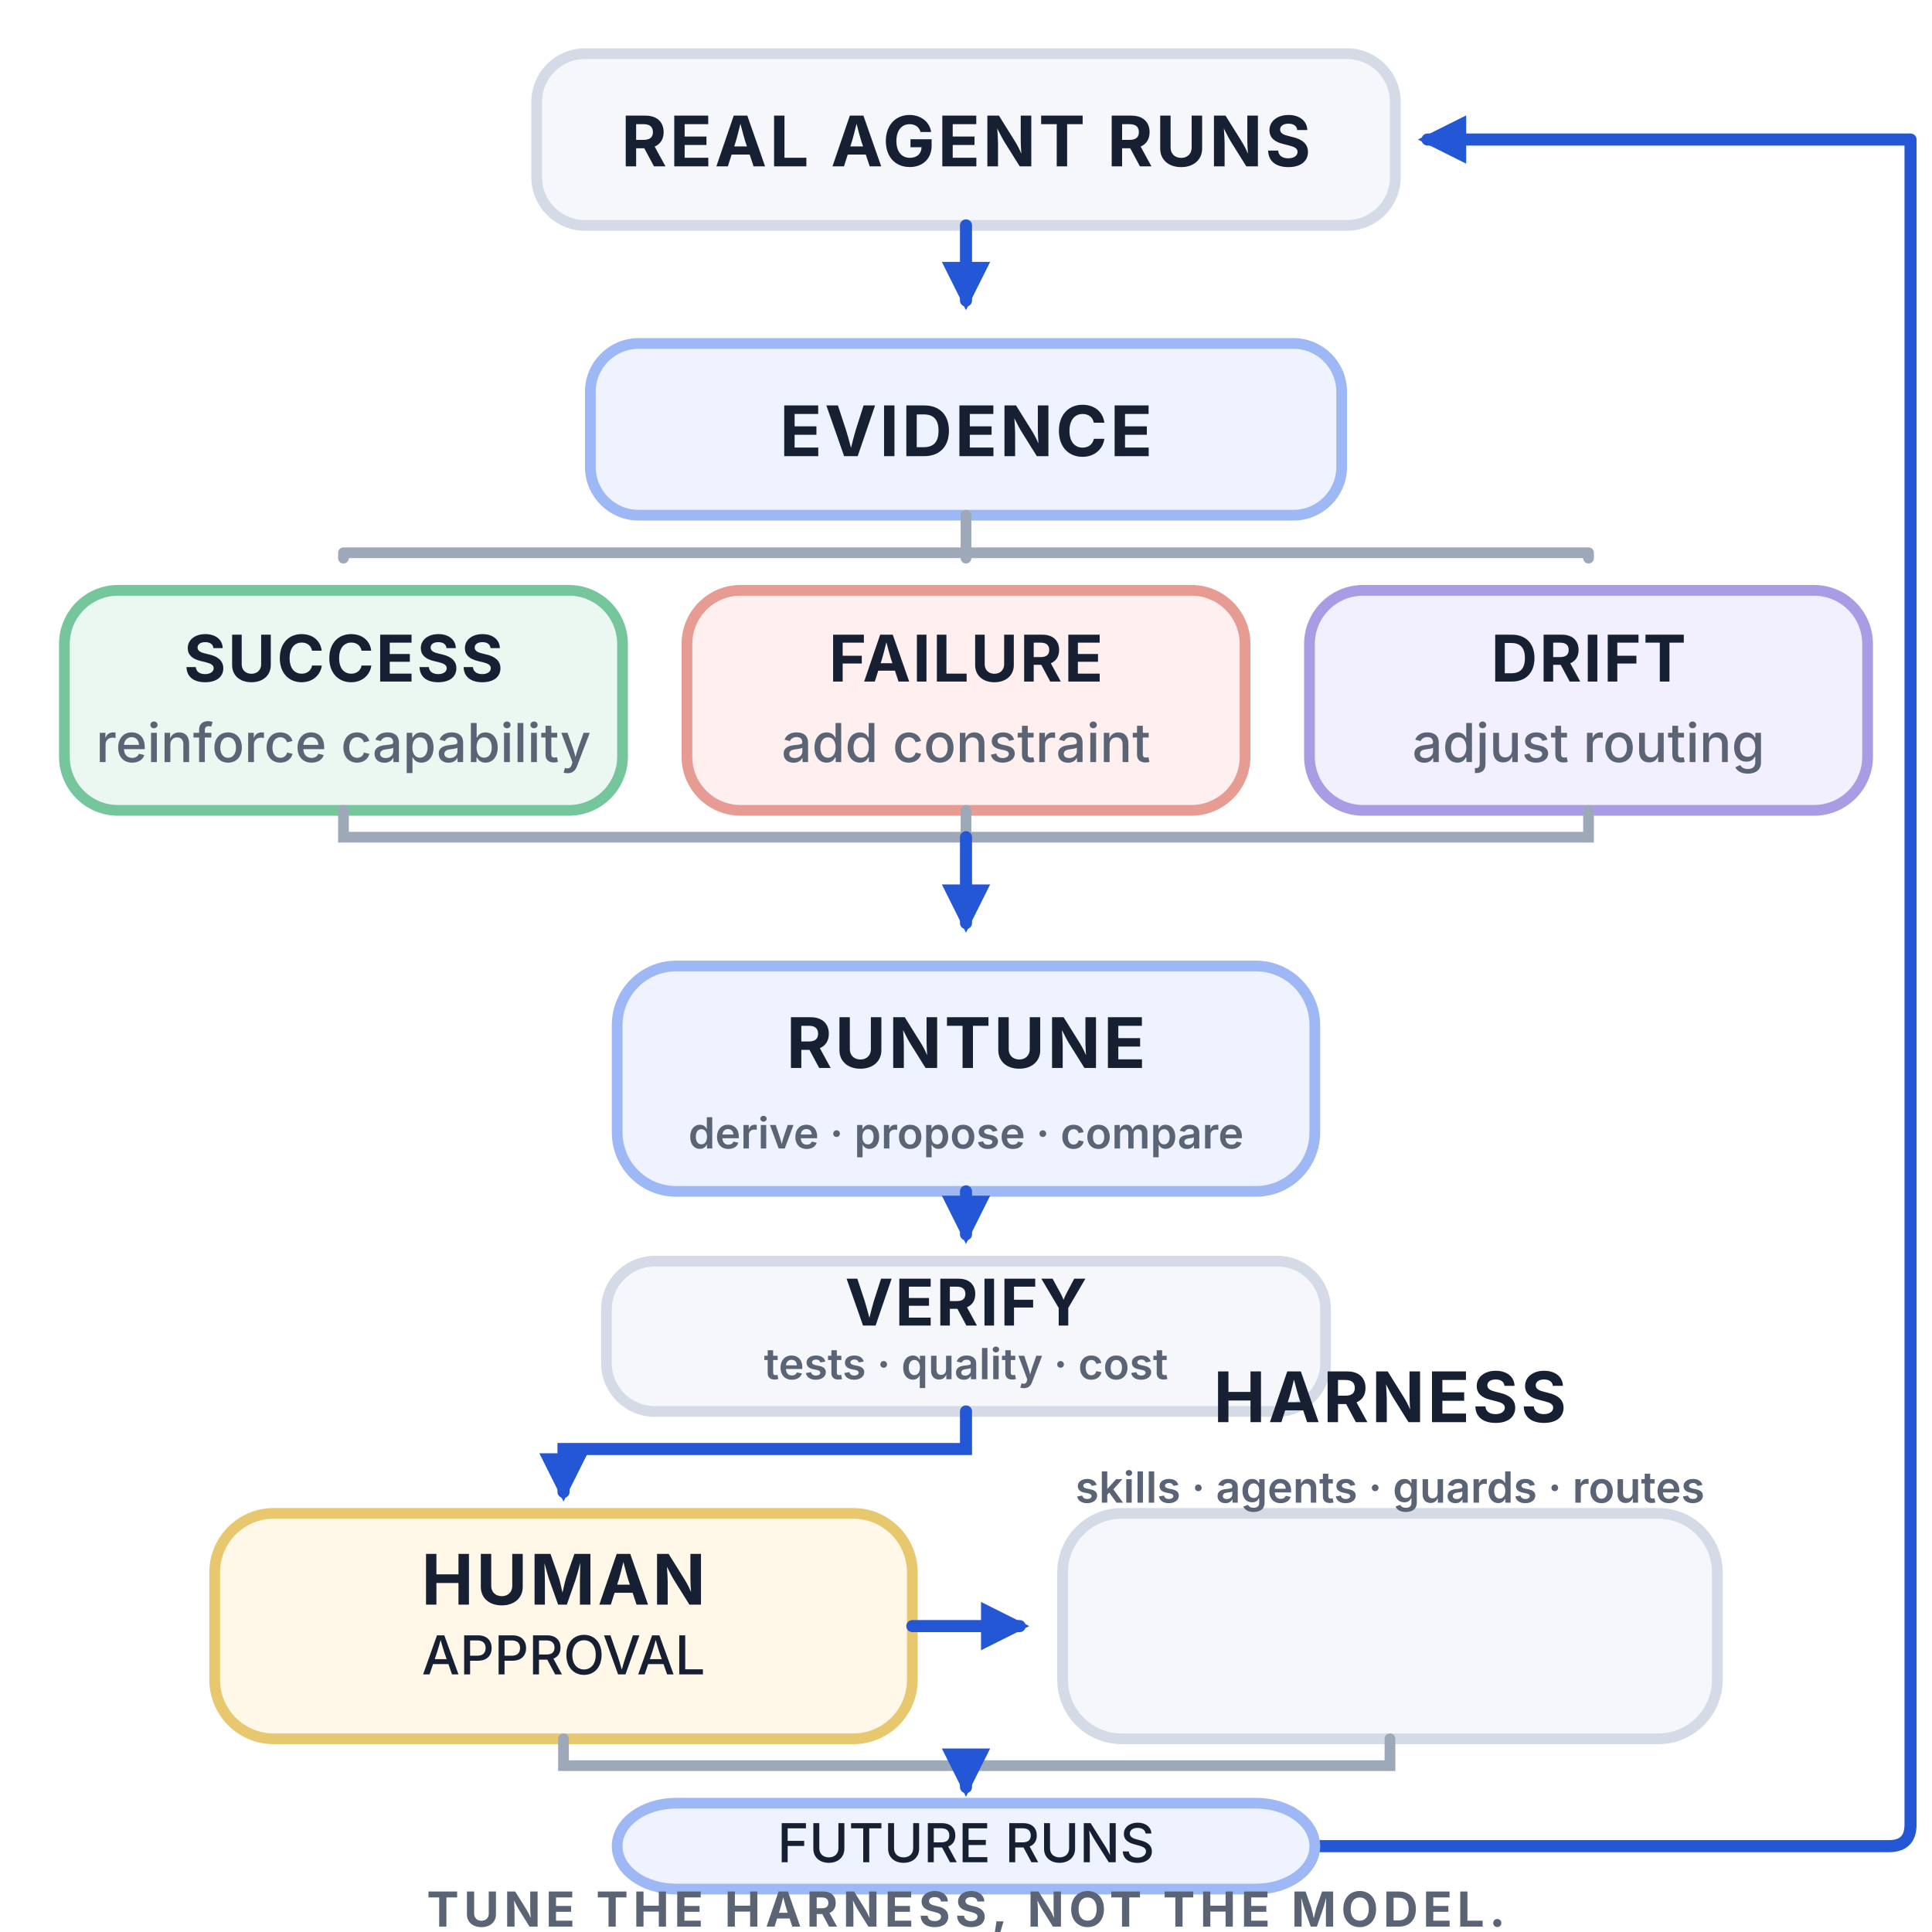
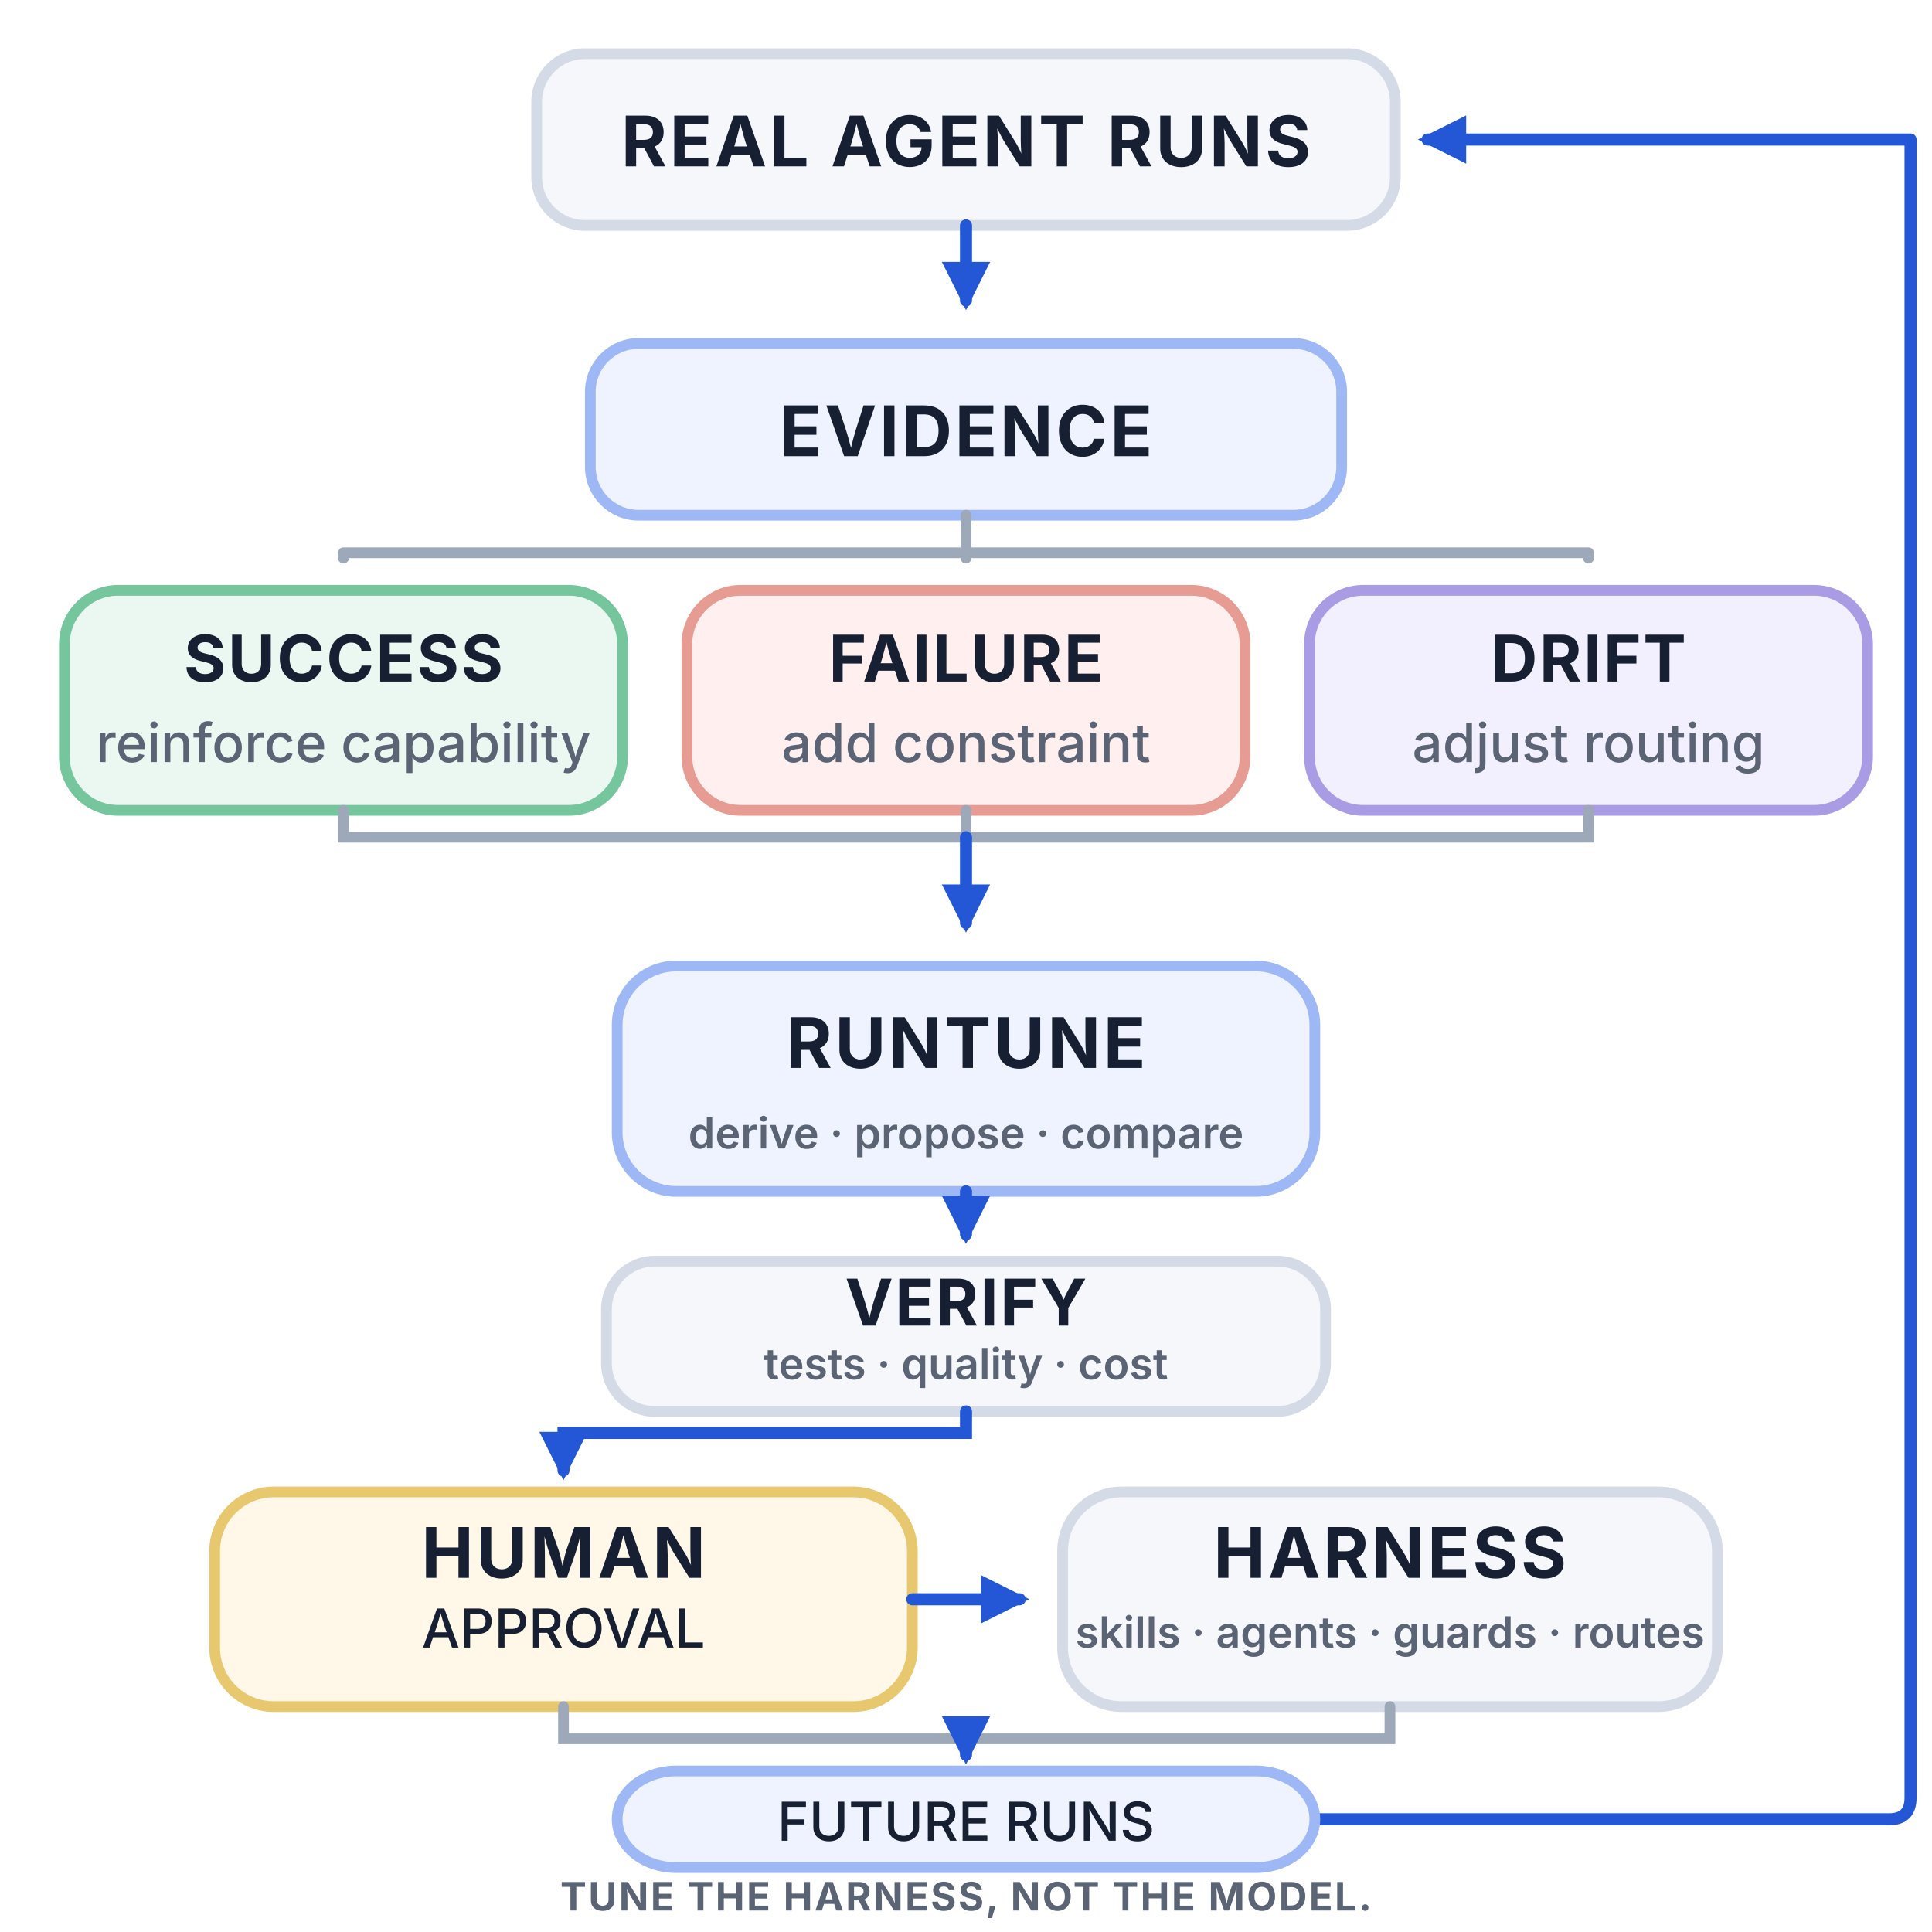
<svg xmlns="http://www.w3.org/2000/svg" width="360" height="360" viewBox="0 0 360 360" role="img" aria-labelledby="title desc">
  <style>
    :root { color-scheme: light dark; }
    .ink { fill: #172033; }
    .muted { fill: #5b6475; }
    .line { stroke: #9da9b9; }
    .accent { fill: #2457d6; }
    .accent-line { stroke: #2457d6; }
    .panel { fill: #f5f7fb; stroke: #d4dbe6; }
    .panel-strong { fill: #eef3ff; stroke: #9eb8f6; }
    .panel-warm { fill: #fff8e8; stroke: #e8c86e; }
    .branch-success { fill: #eaf8f1; stroke: #75c59d; }
    .branch-failure { fill: #fff0ef; stroke: #e69b93; }
    .branch-drift { fill: #f2efff; stroke: #aa9be5; }
    @media (prefers-color-scheme: dark) {
      .ink { fill: #eef3fb; }
      .muted { fill: #aeb9ca; }
      .line { stroke: #526070; }
      .accent { fill: #8aadff; }
      .accent-line { stroke: #8aadff; }
      .panel { fill: #182231; stroke: #3f4d60; }
      .panel-strong { fill: #1b2d52; stroke: #6689df; }
      .panel-warm { fill: #332c1c; stroke: #987f38; }
      .branch-success { fill: #173529; stroke: #4e9f78; }
      .branch-failure { fill: #3a2425; stroke: #aa665f; }
      .branch-drift { fill: #2c2843; stroke: #8073bd; }
    }
    text { font-family: -apple-system, BlinkMacSystemFont, "Segoe UI", sans-serif; }
-     .eyebrow { font-size: 9px; font-weight: 700; letter-spacing: .9px; }
+     .eyebrow { font-size: 7.3px; font-weight: 700; letter-spacing: .35px; }
    .label { font-size: 13px; font-weight: 750; letter-spacing: .5px; }
    .branch-label { font-size: 12px; font-weight: 750; letter-spacing: .35px; }
    .body { font-size: 10px; font-weight: 500; }
    .micro { font-size: 8px; font-weight: 600; }
  </style>
  <defs>
    <marker id="arrow" viewBox="0 0 10 10" refX="8" refY="5" markerWidth="4" markerHeight="4" orient="auto">
      <path d="M 0 0 L 10 5 L 0 10 z" class="accent" />
    </marker>
  </defs>
-   <path d="M245 344 H352 Q356 344 356 340 V26 Q356 26 352 26 H266" fill="none" class="accent-line" stroke-width="2.25" stroke-linecap="round" stroke-linejoin="round" marker-end="url(#arrow)" />
+   <path d="M245 339 H352 Q356 339 356 335 V26 Q356 26 352 26 H266" fill="none" class="accent-line" stroke-width="2.25" stroke-linecap="round" stroke-linejoin="round" marker-end="url(#arrow)" />
  <rect x="100" y="10" width="160" height="32" rx="9" class="panel" stroke-width="2" />
  <text x="180" y="31" text-anchor="middle" class="label ink">REAL AGENT RUNS</text>
  <path d="M180 42 V56" fill="none" class="accent-line" stroke-width="2.25" stroke-linecap="round" marker-end="url(#arrow)" />
  <rect x="110" y="64" width="140" height="32" rx="9" class="panel-strong" stroke-width="2" />
  <text x="180" y="85" text-anchor="middle" class="label ink">EVIDENCE</text>
  <path d="M180 96 V103 H64 M180 103 H296 M64 103 V104 M180 103 V104 M296 103 V104" fill="none" class="line" stroke-width="2" stroke-linecap="round" />
  <rect x="12" y="110" width="104" height="41" rx="10" class="branch-success" stroke-width="2" />
  <text x="64" y="127" text-anchor="middle" class="branch-label ink">SUCCESS</text>
  <text x="64" y="142" text-anchor="middle" class="body muted">reinforce capability</text>
  <rect x="128" y="110" width="104" height="41" rx="10" class="branch-failure" stroke-width="2" />
  <text x="180" y="127" text-anchor="middle" class="branch-label ink">FAILURE</text>
  <text x="180" y="142" text-anchor="middle" class="body muted">add constraint</text>
  <rect x="244" y="110" width="104" height="41" rx="10" class="branch-drift" stroke-width="2" />
  <text x="296" y="127" text-anchor="middle" class="branch-label ink">DRIFT</text>
  <text x="296" y="142" text-anchor="middle" class="body muted">adjust routing</text>
  <path d="M64 151 V156 H180 M180 151 V156 M296 151 V156 H180" fill="none" class="line" stroke-width="2" stroke-linecap="round" />
  <path d="M180 156 V172" fill="none" class="accent-line" stroke-width="2.25" stroke-linecap="round" marker-end="url(#arrow)" />
  <rect x="115" y="180" width="130" height="42" rx="11" class="panel-strong" stroke-width="2" />
  <text x="180" y="199" text-anchor="middle" class="label ink">RUNTUNE</text>
  <text x="180" y="214" text-anchor="middle" class="micro muted">derive · propose · compare</text>
  <path d="M180 222 V230" fill="none" class="accent-line" stroke-width="2.25" stroke-linecap="round" stroke-linejoin="round" marker-end="url(#arrow)" />
  <rect x="113" y="235" width="134" height="28" rx="9" class="panel" stroke-width="2" />
  <text x="180" y="247" text-anchor="middle" class="branch-label ink">VERIFY</text>
  <text x="180" y="257" text-anchor="middle" class="micro muted">tests · quality · cost</text>
-   <path d="M180 263 V270 H105 V278" fill="none" class="accent-line" stroke-width="2.25" stroke-linecap="round" marker-end="url(#arrow)" />
-   <rect x="40" y="282" width="130" height="42" rx="11" class="panel-warm" stroke-width="2" />
-   <text x="105" y="299" text-anchor="middle" class="label ink">HUMAN</text>
-   <text x="105" y="312" text-anchor="middle" class="body ink">APPROVAL</text>
-   <path d="M170 303 H190" fill="none" class="accent-line" stroke-width="2.25" stroke-linecap="round" marker-end="url(#arrow)" />
-   <rect x="198" y="282" width="122" height="42" rx="11" class="panel" stroke-width="2" />
-   <text x="259" y="265" text-anchor="middle" class="label ink">HARNESS</text>
-   <text x="259" y="280" text-anchor="middle" class="micro muted">skills · agents · guards · routes</text>
-   <path d="M105 324 V329 H180 M259 324 V329 H180" fill="none" class="line" stroke-width="2" stroke-linecap="round" />
-   <path d="M180 329 V333" fill="none" class="accent-line" stroke-width="2.25" stroke-linecap="round" marker-end="url(#arrow)" />
-   <rect x="115" y="336" width="130" height="16" rx="11" class="panel-strong" stroke-width="2" />
-   <text x="180" y="347" text-anchor="middle" class="body ink">FUTURE RUNS</text>
-   <text x="180" y="359" text-anchor="middle" class="eyebrow muted">TUNE THE HARNESS, NOT THE MODEL.</text>
+   <path d="M180 263 V267 H105 V274" fill="none" class="accent-line" stroke-width="2.25" stroke-linecap="round" marker-end="url(#arrow)" />
+   <rect x="40" y="278" width="130" height="40" rx="11" class="panel-warm" stroke-width="2" />
+   <text x="105" y="294" text-anchor="middle" class="label ink">HUMAN</text>
+   <text x="105" y="307" text-anchor="middle" class="body ink">APPROVAL</text>
+   <path d="M170 298 H190" fill="none" class="accent-line" stroke-width="2.25" stroke-linecap="round" marker-end="url(#arrow)" />
+   <rect x="198" y="278" width="122" height="40" rx="11" class="panel" stroke-width="2" />
+   <text x="259" y="294" text-anchor="middle" class="label ink">HARNESS</text>
+   <text x="259" y="307" text-anchor="middle" class="micro muted">skills · agents · guards · routes</text>
+   <path d="M105 318 V324 H180 M259 318 V324 H180" fill="none" class="line" stroke-width="2" stroke-linecap="round" />
+   <path d="M180 324 V327" fill="none" class="accent-line" stroke-width="2.25" stroke-linecap="round" marker-end="url(#arrow)" />
+   <rect x="115" y="330" width="130" height="18" rx="11" class="panel-strong" stroke-width="2" />
+   <text x="180" y="343" text-anchor="middle" class="body ink">FUTURE RUNS</text>
+   <text x="180" y="356" text-anchor="middle" class="eyebrow muted">TUNE THE HARNESS, NOT THE MODEL.</text>
</svg>
